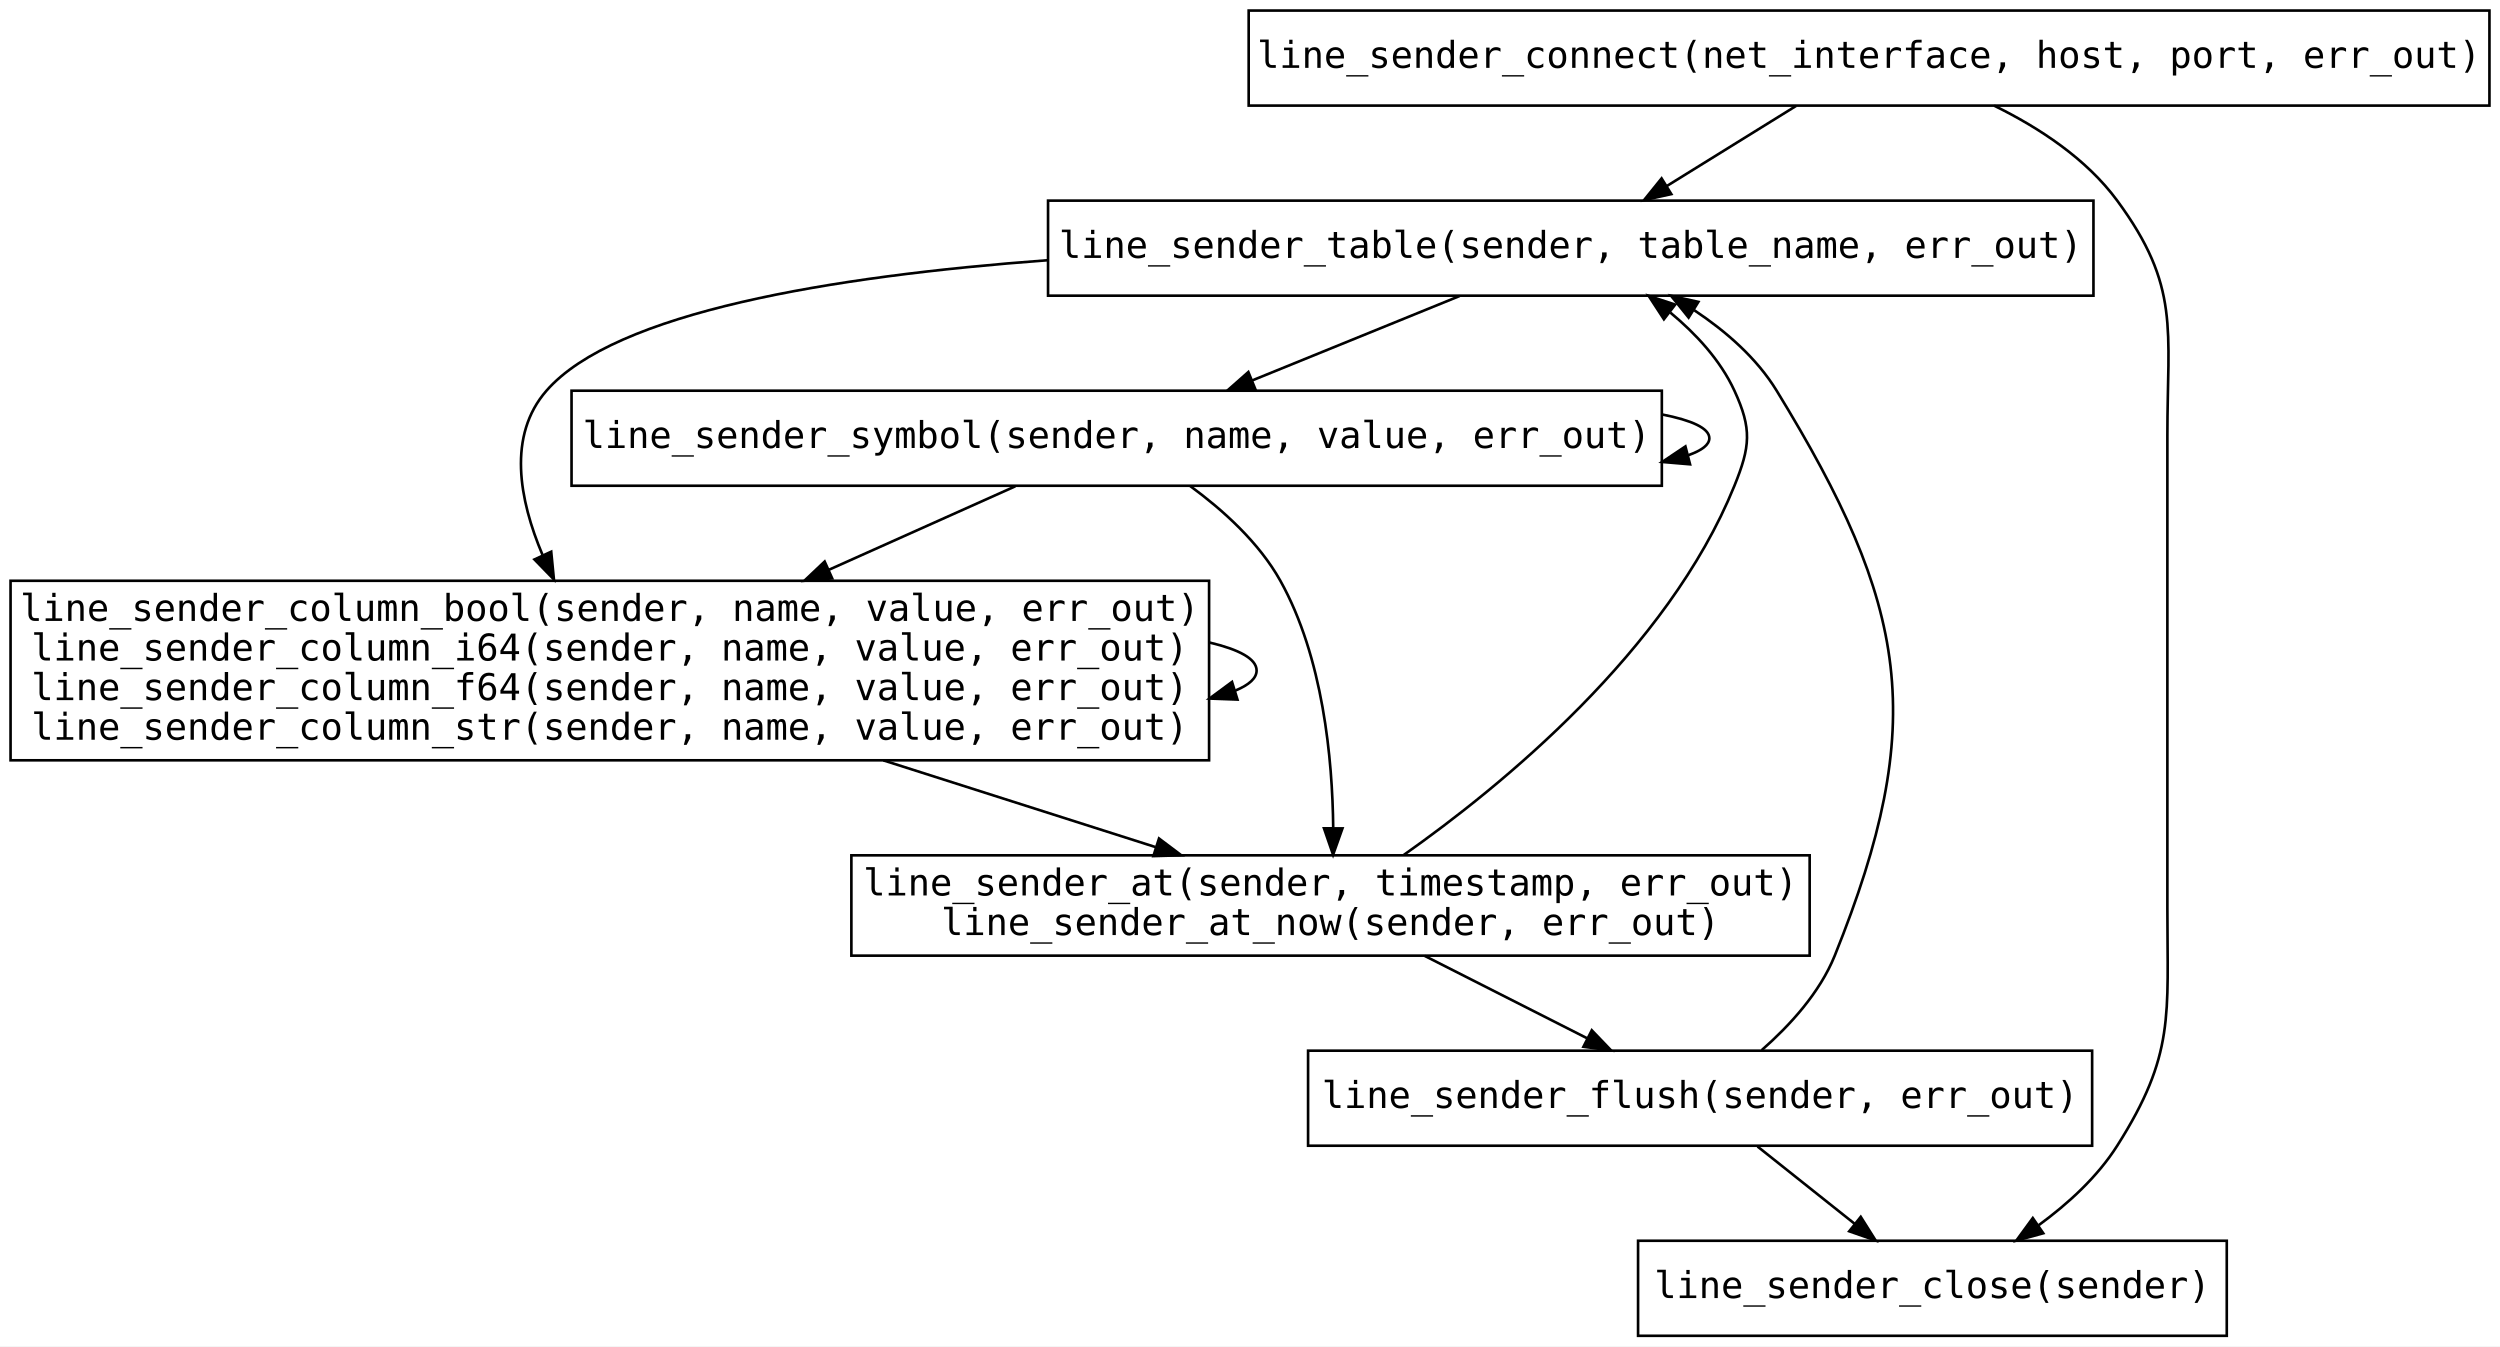
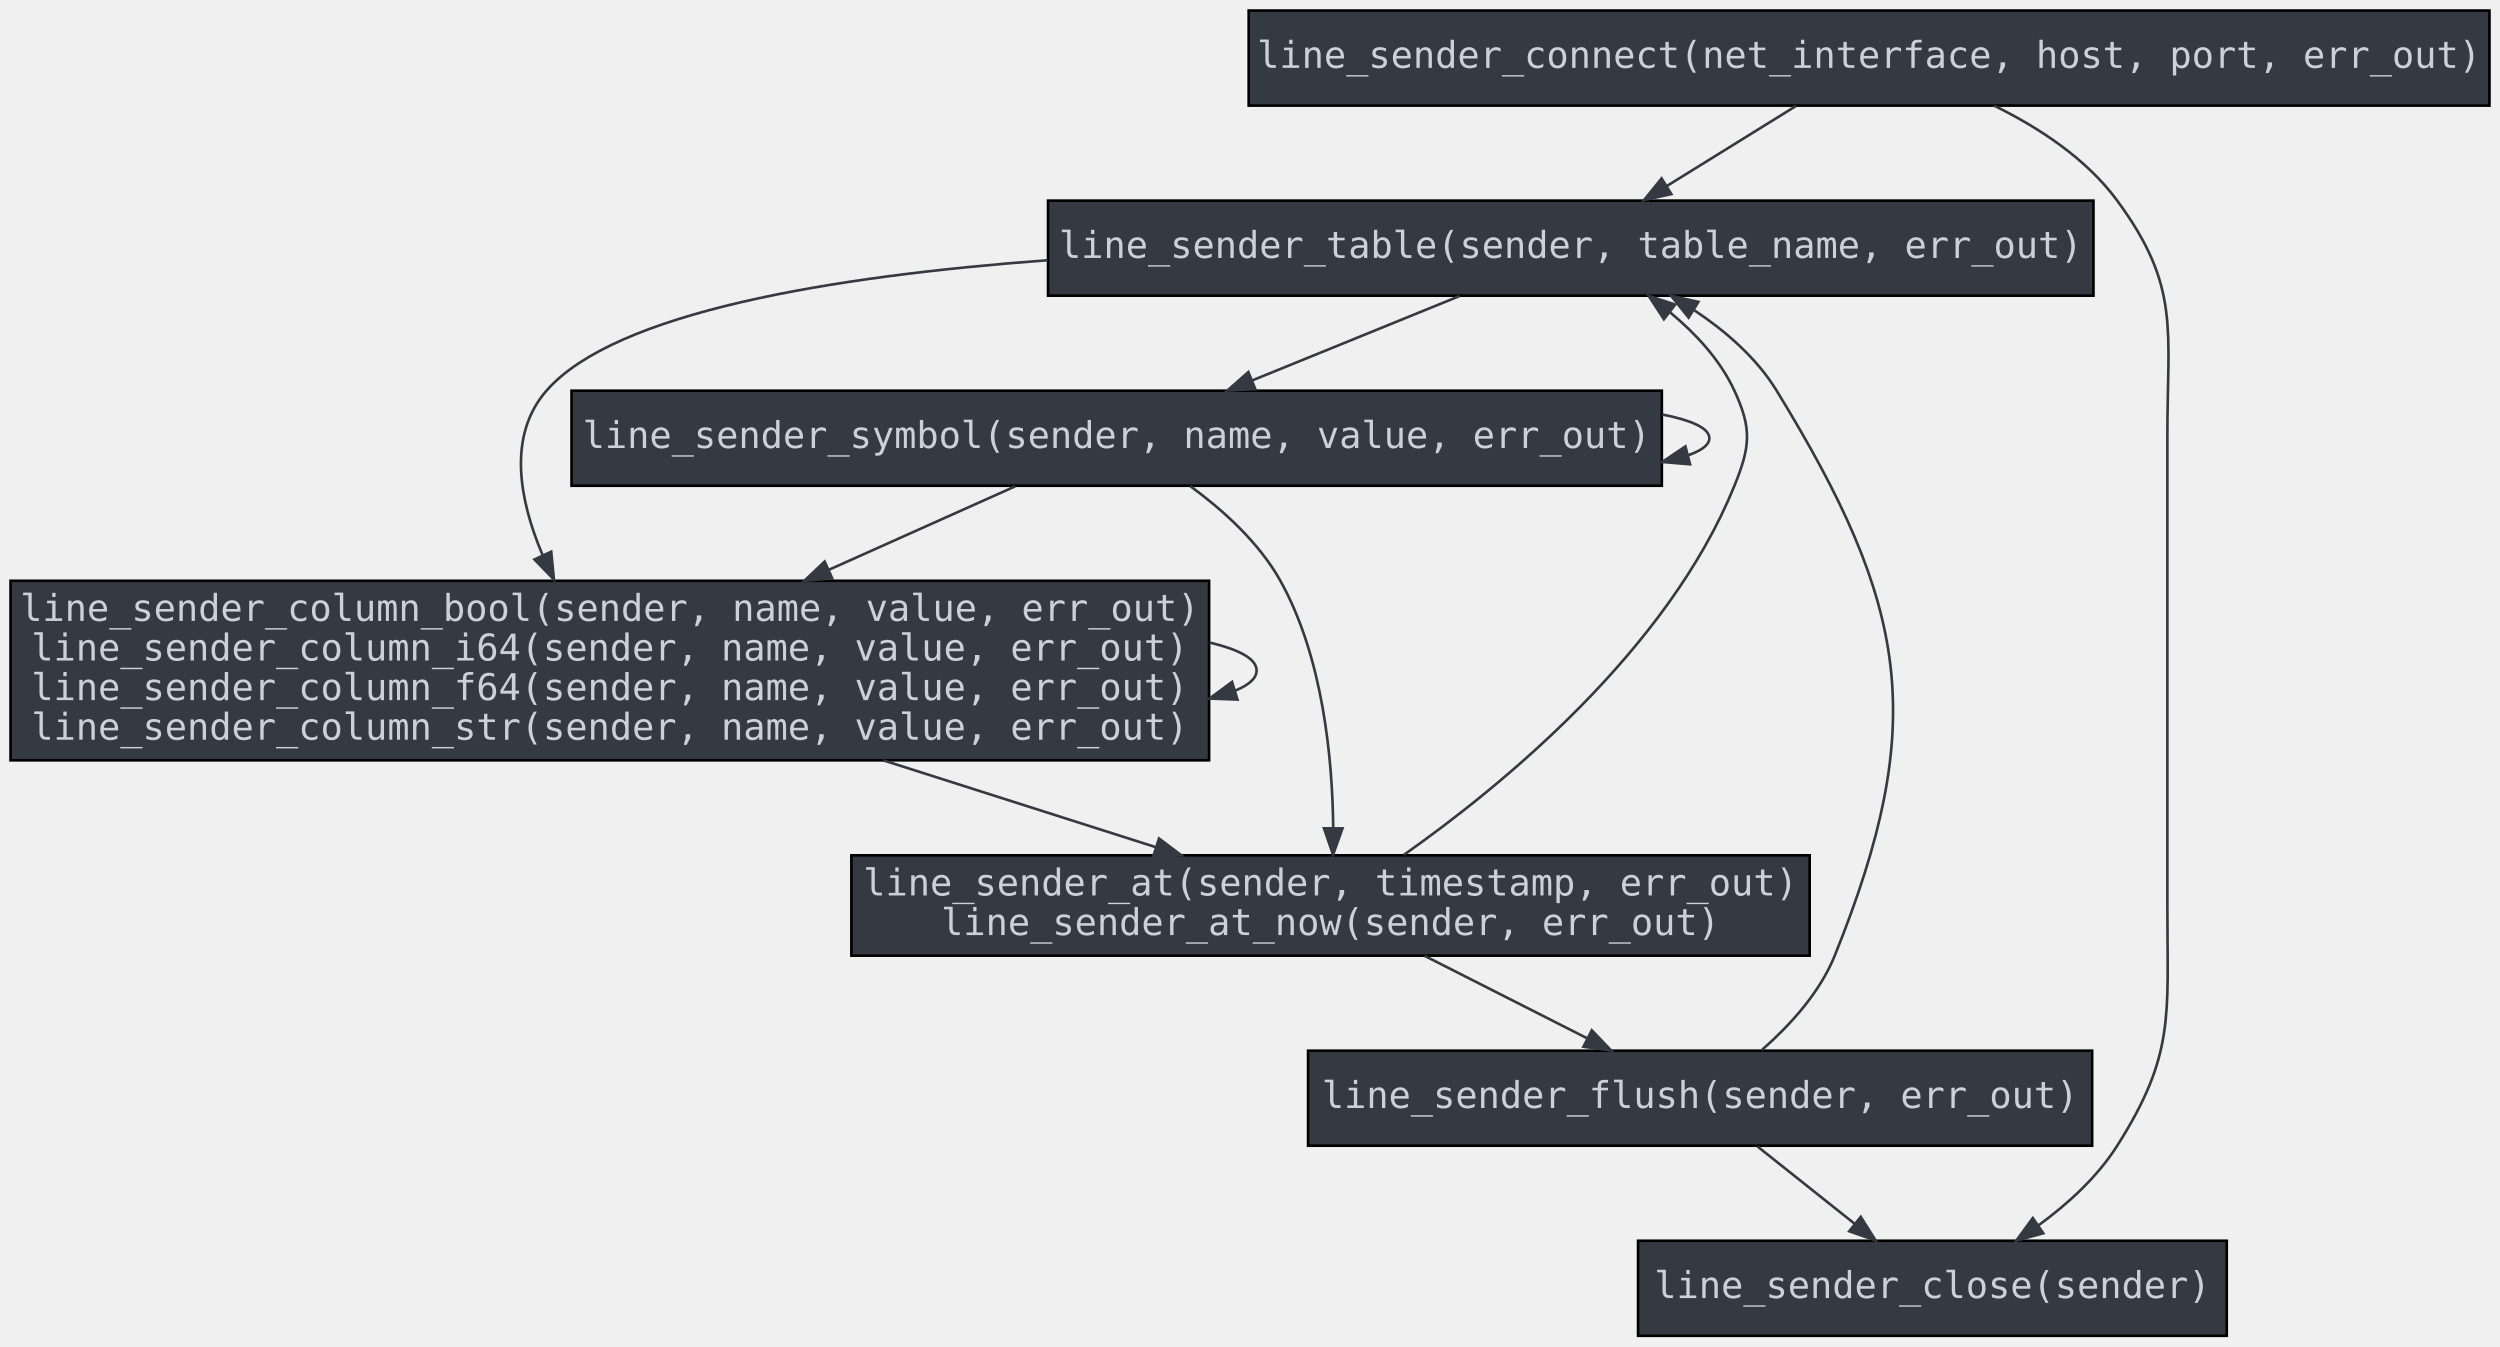
<svg xmlns="http://www.w3.org/2000/svg" width="947pt" height="510pt" viewBox="0.00 0.00 947.00 510.00">
  <g id="graph0" class="graph" transform="scale(1 1) rotate(0) translate(4 506)">
-     <polygon fill="white" stroke="transparent" points="-4,4 -4,-506 943,-506 943,4 -4,4" />
    <g id="node1" class="node">
-       <polygon fill="none" stroke="black" points="939,-502 469,-502 469,-466 939,-466 939,-502" />
-       <text text-anchor="middle" x="704" y="-480.3" font-family="monospace" font-size="14.00">line_sender_connect(net_interface, host, port, err_out)</text>
+       <polygon fill="#343942" stroke="black" points="939,-502 469,-502 469,-466 939,-466 939,-502" />
+       <text text-anchor="middle" x="704" y="-480.3" font-family="monospace" font-size="14.00" fill="#c9d1d9">line_sender_connect(net_interface, host, port, err_out)</text>
    </g>
    <g id="node2" class="node">
-       <polygon fill="none" stroke="black" points="789,-430 393,-430 393,-394 789,-394 789,-430" />
-       <text text-anchor="middle" x="591" y="-408.3" font-family="monospace" font-size="14.00">line_sender_table(sender, table_name, err_out)</text>
+       <polygon fill="#343942" stroke="black" points="789,-430 393,-430 393,-394 789,-394 789,-430" />
+       <text text-anchor="middle" x="591" y="-408.3" font-family="monospace" font-size="14.00" fill="#c9d1d9">line_sender_table(sender, table_name, err_out)</text>
    </g>
    <g id="edge1" class="edge">
-       <path fill="none" stroke="black" d="M676.36,-465.88C661.58,-456.72 643.21,-445.34 627.3,-435.48" />
-       <polygon fill="black" stroke="black" points="629.09,-432.48 618.75,-430.19 625.41,-438.43 629.09,-432.48" />
+       <path fill="none" stroke="#343942" d="M676.36,-465.88C661.58,-456.72 643.21,-445.34 627.3,-435.48" />
+       <polygon fill="#343942" stroke="#343942" points="629.09,-432.48 618.75,-430.19 625.41,-438.43 629.09,-432.48" />
    </g>
    <g id="node3" class="node">
-       <polygon fill="none" stroke="black" points="839.5,-36 616.5,-36 616.5,0 839.5,0 839.5,-36" />
-       <text text-anchor="middle" x="728" y="-14.3" font-family="monospace" font-size="14.00">line_sender_close(sender)</text>
+       <polygon fill="#343942" stroke="black" points="839.5,-36 616.5,-36 616.5,0 839.5,0 839.5,-36" />
+       <text text-anchor="middle" x="728" y="-14.3" font-family="monospace" font-size="14.00" fill="#c9d1d9">line_sender_close(sender)</text>
    </g>
    <g id="edge2" class="edge">
-       <path fill="none" stroke="black" d="M751.37,-465.98C768.44,-457.61 786.35,-445.85 798,-430 821.96,-397.41 817,-381.45 817,-341 817,-341 817,-341 817,-162 817,-121.12 819.9,-106.52 798,-72 790.52,-60.2 779.42,-50.06 768.26,-41.9" />
-       <polygon fill="black" stroke="black" points="769.99,-38.84 759.77,-36.05 766.02,-44.61 769.99,-38.84" />
+       <path fill="none" stroke="#343942" d="M751.37,-465.98C768.44,-457.61 786.35,-445.85 798,-430 821.96,-397.41 817,-381.45 817,-341 817,-341 817,-341 817,-162 817,-121.12 819.9,-106.52 798,-72 790.52,-60.2 779.42,-50.06 768.26,-41.9" />
+       <polygon fill="#343942" stroke="#343942" points="769.99,-38.84 759.77,-36.05 766.02,-44.61 769.99,-38.84" />
    </g>
    <g id="node4" class="node">
-       <polygon fill="none" stroke="black" points="625.5,-358 212.5,-358 212.5,-322 625.5,-322 625.5,-358" />
-       <text text-anchor="middle" x="419" y="-336.3" font-family="monospace" font-size="14.00">line_sender_symbol(sender, name, value, err_out)</text>
+       <polygon fill="#343942" stroke="black" points="625.5,-358 212.5,-358 212.5,-322 625.5,-322 625.5,-358" />
+       <text text-anchor="middle" x="419" y="-336.3" font-family="monospace" font-size="14.00" fill="#c9d1d9">line_sender_symbol(sender, name, value, err_out)</text>
    </g>
    <g id="edge3" class="edge">
-       <path fill="none" stroke="black" d="M548.92,-393.88C525.2,-384.22 495.38,-372.09 470.3,-361.88" />
-       <polygon fill="black" stroke="black" points="471.52,-358.6 460.94,-358.07 468.88,-365.08 471.52,-358.6" />
+       <path fill="none" stroke="#343942" d="M548.92,-393.88C525.2,-384.22 495.38,-372.09 470.3,-361.88" />
+       <polygon fill="#343942" stroke="#343942" points="471.52,-358.6 460.94,-358.07 468.88,-365.08 471.52,-358.6" />
    </g>
    <g id="node5" class="node">
-       <polygon fill="none" stroke="black" points="454,-286 0,-286 0,-218 454,-218 454,-286" />
-       <text text-anchor="middle" x="227" y="-270.8" font-family="monospace" font-size="14.00">line_sender_column_bool(sender, name, value, err_out)</text>
-       <text text-anchor="middle" x="227" y="-255.8" font-family="monospace" font-size="14.00">line_sender_column_i64(sender, name, value, err_out)</text>
-       <text text-anchor="middle" x="227" y="-240.8" font-family="monospace" font-size="14.00">line_sender_column_f64(sender, name, value, err_out)</text>
-       <text text-anchor="middle" x="227" y="-225.8" font-family="monospace" font-size="14.00">line_sender_column_str(sender, name, value, err_out)</text>
+       <polygon fill="#343942" stroke="black" points="454,-286 0,-286 0,-218 454,-218 454,-286" />
+       <text text-anchor="middle" x="227" y="-270.8" font-family="monospace" font-size="14.00" fill="#c9d1d9">line_sender_column_bool(sender, name, value, err_out)</text>
+       <text text-anchor="middle" x="227" y="-255.8" font-family="monospace" font-size="14.00" fill="#c9d1d9">line_sender_column_i64(sender, name, value, err_out)</text>
+       <text text-anchor="middle" x="227" y="-240.8" font-family="monospace" font-size="14.00" fill="#c9d1d9">line_sender_column_f64(sender, name, value, err_out)</text>
+       <text text-anchor="middle" x="227" y="-225.8" font-family="monospace" font-size="14.00" fill="#c9d1d9">line_sender_column_str(sender, name, value, err_out)</text>
    </g>
    <g id="edge7" class="edge">
-       <path fill="none" stroke="black" d="M392.8,-407.42C310.85,-401.35 228.9,-387.68 203,-358 188.18,-341.02 192.64,-316.75 201.5,-295.82" />
-       <polygon fill="black" stroke="black" points="204.8,-297.02 205.83,-286.48 198.45,-294.08 204.8,-297.02" />
+       <path fill="none" stroke="#343942" d="M392.8,-407.42C310.85,-401.35 228.9,-387.68 203,-358 188.18,-341.02 192.64,-316.75 201.5,-295.82" />
+       <polygon fill="#343942" stroke="#343942" points="204.8,-297.02 205.83,-286.48 198.45,-294.08 204.8,-297.02" />
    </g>
    <g id="edge4" class="edge">
-       <path fill="none" stroke="black" d="M625.63,-348.99C636.84,-346.79 643.5,-343.8 643.5,-340 643.5,-337.51 640.63,-335.36 635.49,-333.56" />
-       <polygon fill="black" stroke="black" points="636.19,-330.12 625.63,-331.01 634.44,-336.9 636.19,-330.12" />
+       <path fill="none" stroke="#343942" d="M625.63,-348.99C636.84,-346.79 643.5,-343.8 643.5,-340 643.5,-337.51 640.63,-335.36 635.49,-333.56" />
+       <polygon fill="#343942" stroke="#343942" points="636.19,-330.12 625.63,-331.01 634.44,-336.9 636.19,-330.12" />
    </g>
    <g id="edge5" class="edge">
-       <path fill="none" stroke="black" d="M380.61,-321.8C360.33,-312.72 334.6,-301.2 310.03,-290.19" />
-       <polygon fill="black" stroke="black" points="311.24,-286.9 300.69,-286.01 308.38,-293.29 311.24,-286.9" />
+       <path fill="none" stroke="#343942" d="M380.61,-321.8C360.33,-312.72 334.6,-301.2 310.03,-290.19" />
+       <polygon fill="#343942" stroke="#343942" points="311.24,-286.9 300.69,-286.01 308.38,-293.29 311.24,-286.9" />
    </g>
    <g id="node6" class="node">
-       <polygon fill="none" stroke="black" points="681.5,-182 318.5,-182 318.5,-144 681.5,-144 681.5,-182" />
-       <text text-anchor="middle" x="500" y="-166.8" font-family="monospace" font-size="14.00">line_sender_at(sender, timestamp, err_out)</text>
-       <text text-anchor="middle" x="500" y="-151.8" font-family="monospace" font-size="14.00">line_sender_at_now(sender, err_out)</text>
+       <polygon fill="#343942" stroke="black" points="681.5,-182 318.5,-182 318.5,-144 681.5,-144 681.5,-182" />
+       <text text-anchor="middle" x="500" y="-166.8" font-family="monospace" font-size="14.00" fill="#c9d1d9">line_sender_at(sender, timestamp, err_out)</text>
+       <text text-anchor="middle" x="500" y="-151.8" font-family="monospace" font-size="14.00" fill="#c9d1d9">line_sender_at_now(sender, err_out)</text>
    </g>
    <g id="edge6" class="edge">
-       <path fill="none" stroke="black" d="M446.85,-321.89C459.28,-312.78 472.93,-300.47 481,-286 497.18,-257.01 500.74,-218.44 501.02,-192.5" />
-       <polygon fill="black" stroke="black" points="504.52,-192.2 500.97,-182.22 497.52,-192.24 504.52,-192.2" />
+       <path fill="none" stroke="#343942" d="M446.85,-321.89C459.28,-312.78 472.93,-300.47 481,-286 497.18,-257.01 500.74,-218.44 501.02,-192.5" />
+       <polygon fill="#343942" stroke="#343942" points="504.52,-192.2 500.97,-182.22 497.52,-192.24 504.52,-192.2" />
    </g>
    <g id="edge8" class="edge">
-       <path fill="none" stroke="black" d="M454.16,-262.61C465.39,-259.96 472,-256.43 472,-252 472,-249.1 469.15,-246.57 464.02,-244.44" />
-       <polygon fill="black" stroke="black" points="464.75,-241 454.16,-241.39 462.69,-247.69 464.75,-241" />
+       <path fill="none" stroke="#343942" d="M454.16,-262.61C465.39,-259.96 472,-256.43 472,-252 472,-249.1 469.15,-246.57 464.02,-244.44" />
+       <polygon fill="#343942" stroke="#343942" points="464.75,-241 454.16,-241.39 462.69,-247.69 464.75,-241" />
    </g>
    <g id="edge9" class="edge">
-       <path fill="none" stroke="black" d="M330.6,-217.98C365.17,-206.97 402.74,-195 433.69,-185.13" />
-       <polygon fill="black" stroke="black" points="435.03,-188.38 443.49,-182.01 432.9,-181.71 435.03,-188.38" />
+       <path fill="none" stroke="#343942" d="M330.6,-217.98C365.17,-206.97 402.74,-195 433.69,-185.13" />
+       <polygon fill="#343942" stroke="#343942" points="435.03,-188.38 443.49,-182.01 432.9,-181.71 435.03,-188.38" />
    </g>
    <g id="edge12" class="edge">
-       <path fill="none" stroke="black" d="M527.78,-182.17C564.57,-208.1 627.71,-259.53 653,-322 659,-336.83 659.7,-343.47 653,-358 647.68,-369.56 638.45,-379.53 628.72,-387.6" />
-       <polygon fill="black" stroke="black" points="626.29,-385.06 620.5,-393.94 630.56,-390.61 626.29,-385.06" />
+       <path fill="none" stroke="#343942" d="M527.78,-182.17C564.57,-208.1 627.71,-259.53 653,-322 659,-336.83 659.7,-343.47 653,-358 647.68,-369.56 638.45,-379.53 628.72,-387.6" />
+       <polygon fill="#343942" stroke="#343942" points="626.29,-385.06 620.5,-393.94 630.56,-390.61 626.29,-385.06" />
    </g>
    <g id="node7" class="node">
-       <polygon fill="none" stroke="black" points="788.5,-108 491.5,-108 491.5,-72 788.5,-72 788.5,-108" />
-       <text text-anchor="middle" x="640" y="-86.3" font-family="monospace" font-size="14.00">line_sender_flush(sender, err_out)</text>
+       <polygon fill="#343942" stroke="black" points="788.5,-108 491.5,-108 491.5,-72 788.5,-72 788.5,-108" />
+       <text text-anchor="middle" x="640" y="-86.3" font-family="monospace" font-size="14.00" fill="#c9d1d9">line_sender_flush(sender, err_out)</text>
    </g>
    <g id="edge10" class="edge">
-       <path fill="none" stroke="black" d="M535.69,-143.9C554.43,-134.39 577.54,-122.68 597.23,-112.69" />
-       <polygon fill="black" stroke="black" points="598.97,-115.73 606.3,-108.09 595.8,-109.49 598.97,-115.73" />
+       <path fill="none" stroke="#343942" d="M535.69,-143.9C554.43,-134.39 577.54,-122.68 597.23,-112.69" />
+       <polygon fill="#343942" stroke="#343942" points="598.97,-115.73 606.3,-108.09 595.8,-109.49 598.97,-115.73" />
    </g>
    <g id="edge13" class="edge">
-       <path fill="none" stroke="black" d="M663.3,-108.18C673.9,-117.46 685.32,-129.91 691,-144 726.74,-232.68 718.91,-276.45 669,-358 661.44,-370.36 649.78,-380.51 637.76,-388.5" />
-       <polygon fill="black" stroke="black" points="635.65,-385.69 629,-393.94 639.34,-391.64 635.65,-385.69" />
+       <path fill="none" stroke="#343942" d="M663.3,-108.18C673.9,-117.46 685.32,-129.91 691,-144 726.74,-232.68 718.91,-276.45 669,-358 661.44,-370.36 649.78,-380.51 637.76,-388.5" />
+       <polygon fill="#343942" stroke="#343942" points="635.65,-385.69 629,-393.94 639.34,-391.64 635.65,-385.69" />
    </g>
    <g id="edge11" class="edge">
-       <path fill="none" stroke="black" d="M661.75,-71.7C672.84,-62.88 686.47,-52.03 698.49,-42.47" />
-       <polygon fill="black" stroke="black" points="700.85,-45.07 706.5,-36.1 696.49,-39.59 700.85,-45.07" />
+       <path fill="none" stroke="#343942" d="M661.75,-71.7C672.84,-62.88 686.47,-52.03 698.49,-42.47" />
+       <polygon fill="#343942" stroke="#343942" points="700.85,-45.07 706.5,-36.1 696.49,-39.59 700.85,-45.07" />
    </g>
  </g>
</svg>
